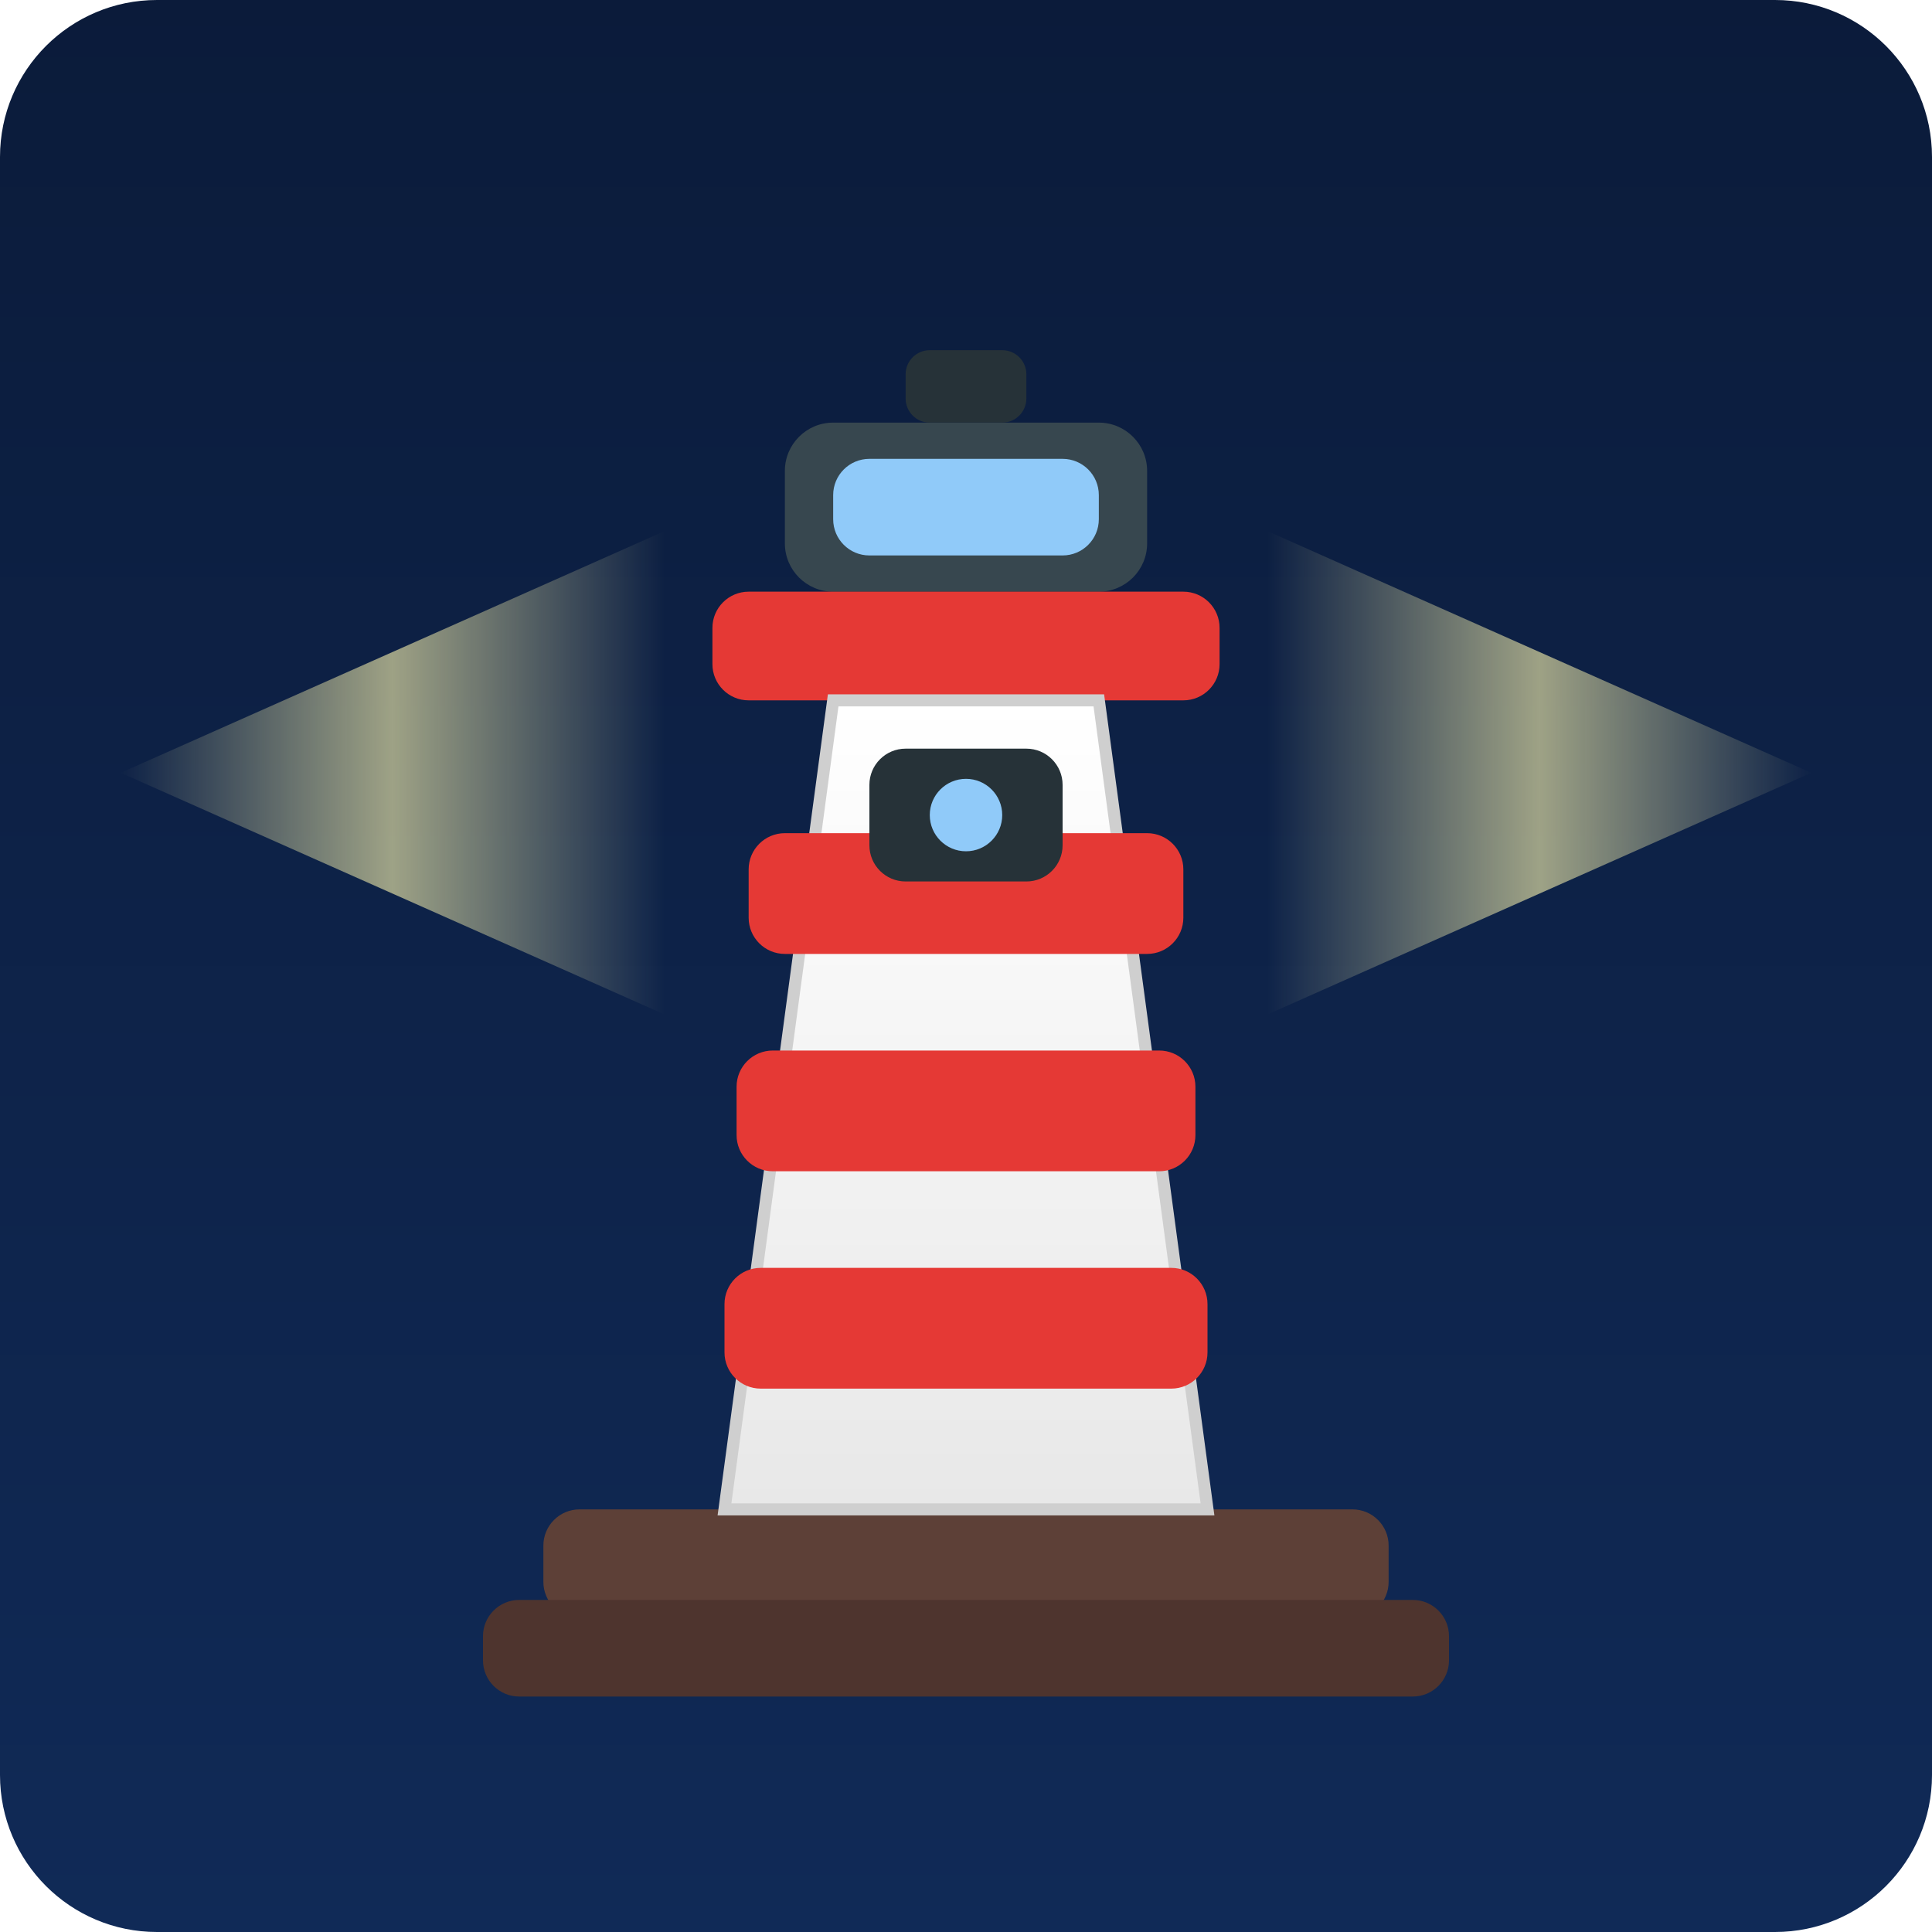
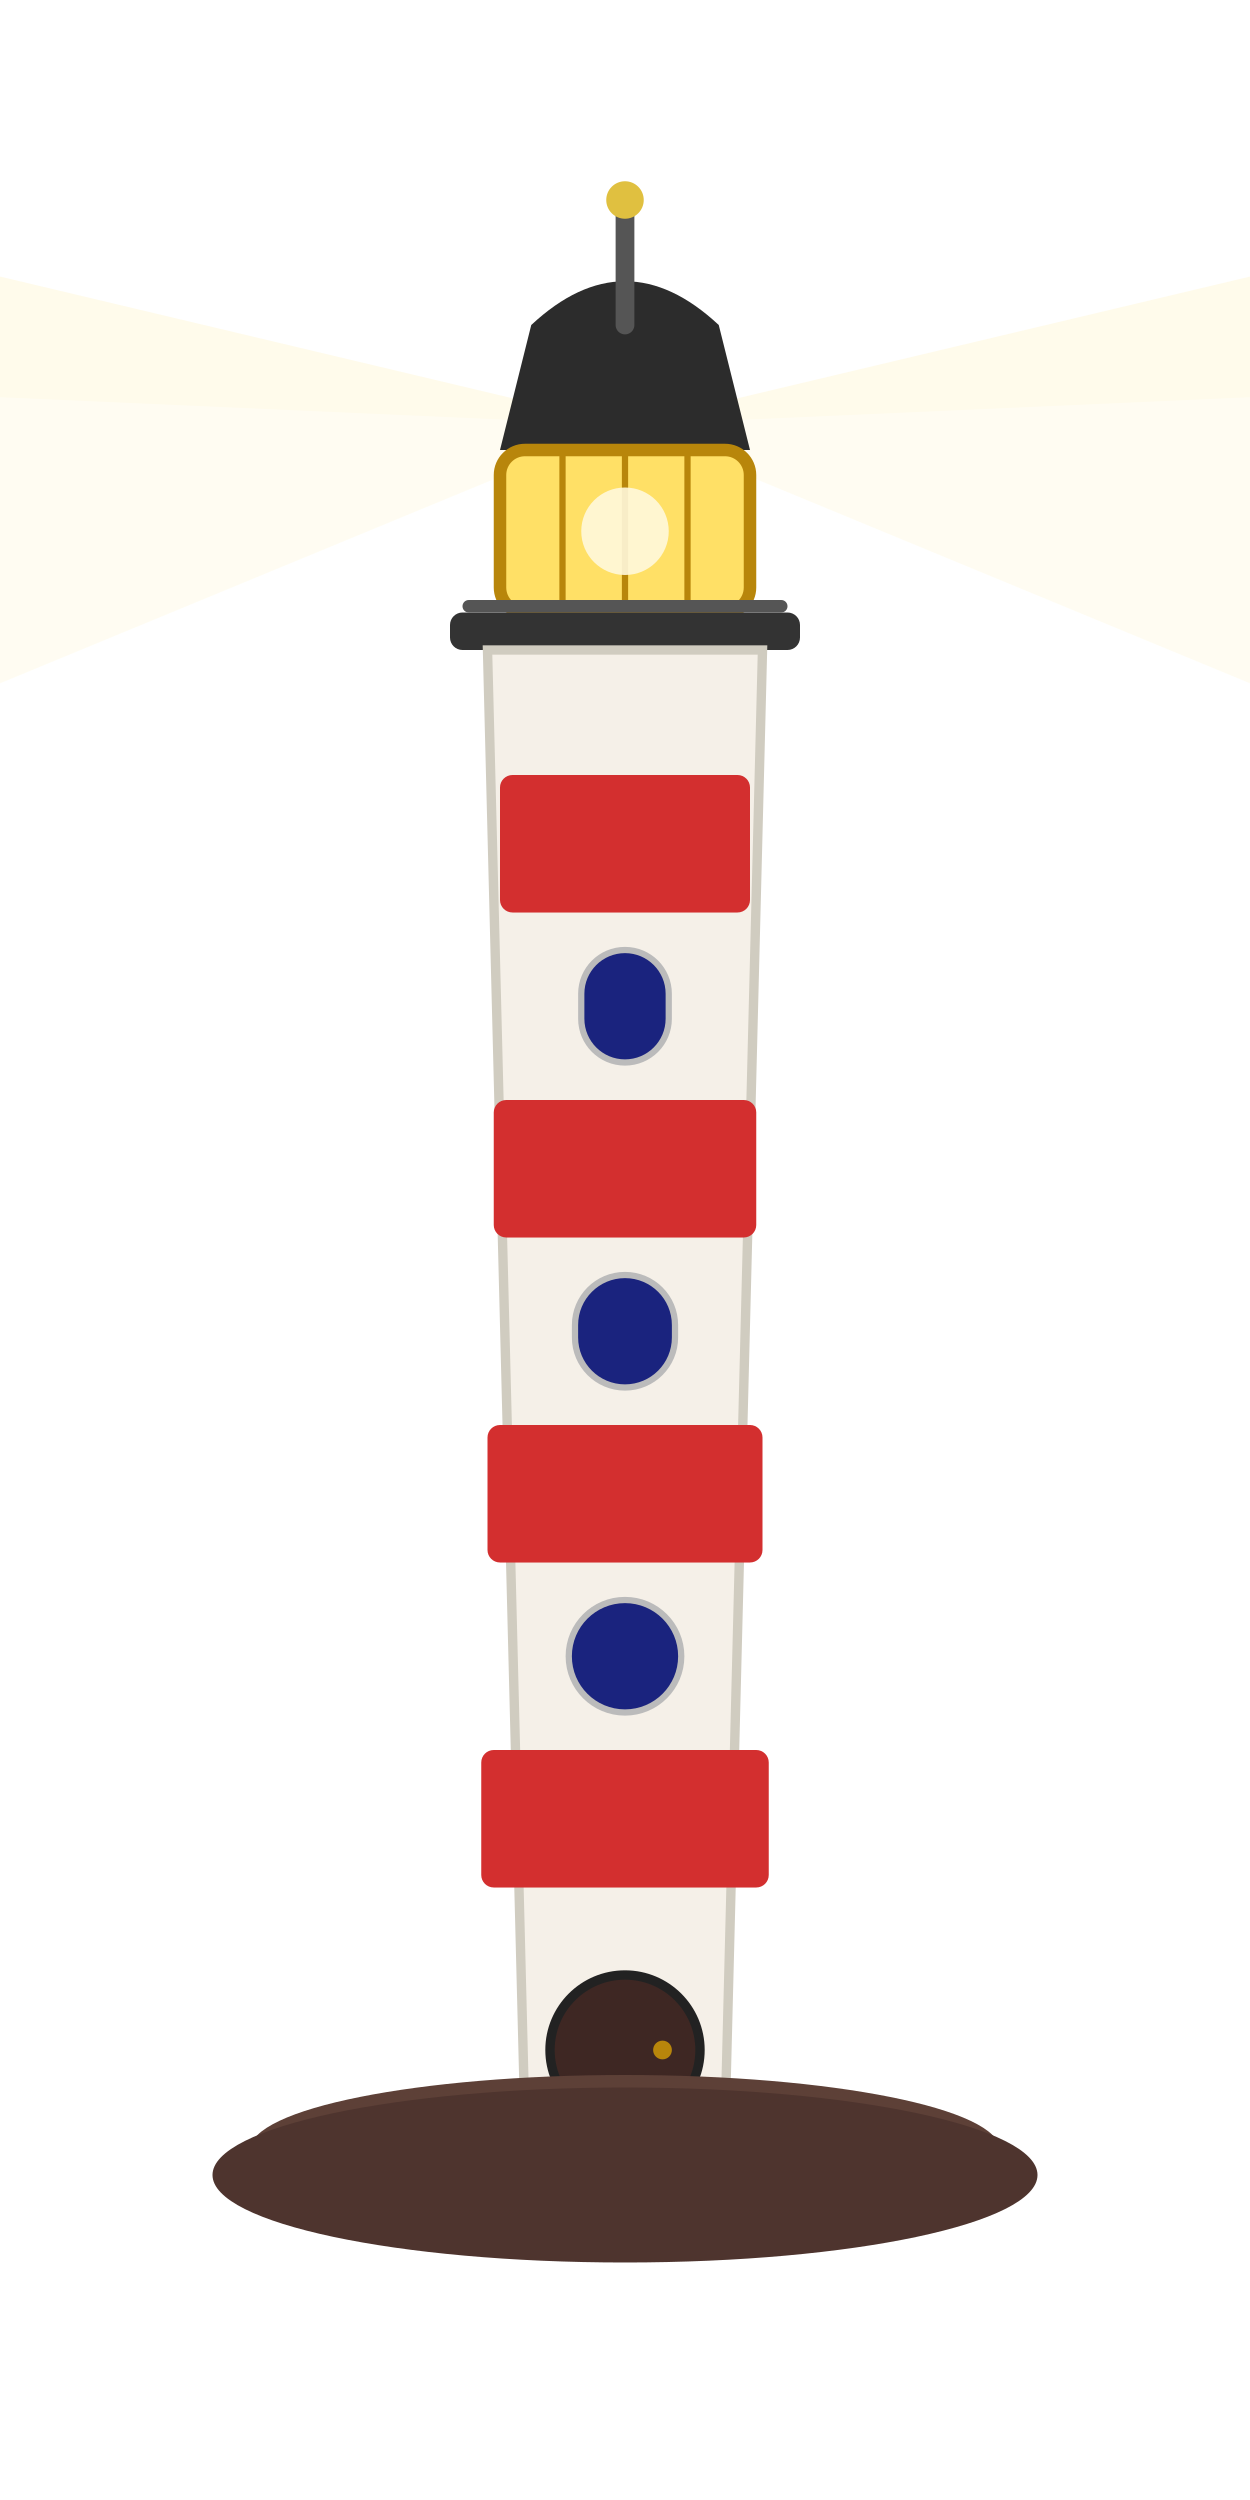
- <svg xmlns="http://www.w3.org/2000/svg" viewBox="0 0 320 320" role="img" aria-label="Lighthouse">
-   <defs>
-     <linearGradient id="sky" x1="0" x2="0" y1="0" y2="1">
-       <stop offset="0" stop-color="#0b1b3a" />
-       <stop offset="1" stop-color="#102a57" />
-     </linearGradient>
-     <linearGradient id="tower" x1="0" x2="0" y1="0" y2="1">
-       <stop offset="0" stop-color="#ffffff" />
-       <stop offset="1" stop-color="#e8e8e8" />
-     </linearGradient>
-     <linearGradient id="light" x1="0" x2="1" y1="0" y2="0">
-       <stop offset="0" stop-color="#fff8b0" stop-opacity="0" />
-       <stop offset="0.5" stop-color="#fff8b0" stop-opacity="0.6" />
-       <stop offset="1" stop-color="#fff8b0" stop-opacity="0" />
-     </linearGradient>
-   </defs>
-   <rect width="320" height="320" rx="26" fill="url(#sky)" />
-   <rect x="90" y="250" width="140" height="18" rx="6" fill="#5d4037" />
-   <rect x="80" y="265" width="160" height="16" rx="6" fill="#4e342e" />
-   <rect x="130" y="70" width="60" height="28" rx="8" fill="#37474f" />
-   <rect x="138" y="76" width="44" height="16" rx="6" fill="#90caf9" />
-   <rect x="118" y="98" width="84" height="18" rx="6" fill="#e53935" />
-   <path d="M120 250 138 116h44l18 134Z" fill="url(#tower)" stroke="#cfcfcf" stroke-width="2" />
-   <rect x="124" y="138" width="72" height="20" rx="6" fill="#e53935" />
-   <rect x="122" y="174" width="76" height="20" rx="6" fill="#e53935" />
-   <rect x="120" y="210" width="80" height="20" rx="6" fill="#e53935" />
-   <rect x="144" y="124" width="32" height="22" rx="6" fill="#263238" />
-   <circle cx="160" cy="135" r="6" fill="#90caf9" />
-   <path d="M210 88 300 128 210 168" fill="url(#light)" />
-   <path d="M110 88 20 128 110 168" fill="url(#light)" />
-   <rect x="150" y="58" width="20" height="12" rx="4" fill="#263238" />
+ <svg xmlns="http://www.w3.org/2000/svg" viewBox="0 0 200 400" fill="none">
+   <g opacity="0.25">
+     <polygon points="100,68 -60,30 -40,106" fill="#ffeeb0" />
+     <polygon points="100,68 260,30 240,106" fill="#ffeeb0" />
+     <polygon points="100,68 -80,60 -50,130" fill="#fff5cc" />
+     <polygon points="100,68 280,60 250,130" fill="#fff5cc" />
+   </g>
+   <path d="M80,72 L85,52 Q100,38 115,52 L120,72Z" fill="#2c2c2c" />
+   <line x1="100" y1="52" x2="100" y2="34" stroke="#555" stroke-width="3" stroke-linecap="round" />
+   <circle cx="100" cy="32" r="3" fill="#e0c040" />
+   <rect x="80" y="72" width="40" height="26" rx="4" fill="#ffe066" />
+   <rect x="80" y="72" width="40" height="26" rx="4" fill="none" stroke="#b8860b" stroke-width="2" />
+   <line x1="90" y1="72" x2="90" y2="98" stroke="#b8860b" stroke-width="1" />
+   <line x1="100" y1="72" x2="100" y2="98" stroke="#b8860b" stroke-width="1" />
+   <line x1="110" y1="72" x2="110" y2="98" stroke="#b8860b" stroke-width="1" />
+   <circle cx="100" cy="85" r="7" fill="#fff8dc" opacity="0.9" />
+   <rect x="72" y="98" width="56" height="6" rx="2" fill="#333" />
+   <rect x="74" y="96" width="52" height="2" rx="1" fill="#555" />
+   <path d="M78,104 L84,340 L116,340 L122,104Z" fill="#f5f0e8" stroke="#d0ccc0" stroke-width="1.5" />
+   <rect x="80" y="124" width="40" height="22" rx="2" fill="#d32f2f" />
+   <rect x="79" y="176" width="42" height="22" rx="2" fill="#d32f2f" />
+   <rect x="78" y="228" width="44" height="22" rx="2" fill="#d32f2f" />
+   <rect x="77" y="280" width="46" height="22" rx="2" fill="#d32f2f" />
+   <rect x="93" y="152" width="14" height="18" rx="7" fill="#1a237e" stroke="#bbb" stroke-width="1" />
+   <rect x="92" y="204" width="16" height="18" rx="8" fill="#1a237e" stroke="#bbb" stroke-width="1" />
+   <rect x="91" y="256" width="18" height="18" rx="9" fill="#1a237e" stroke="#bbb" stroke-width="1" />
+   <rect x="88" y="316" width="24" height="24" rx="12" fill="#3e2723" stroke="#222" stroke-width="1.5" />
+   <circle cx="106" cy="328" r="1.5" fill="#b8860b" />
+   <ellipse cx="100" cy="344" rx="60" ry="12" fill="#5d4037" />
+   <ellipse cx="100" cy="344" rx="54" ry="9" fill="#6d4c41" />
+   <ellipse cx="100" cy="348" rx="66" ry="14" fill="#4e342e" />
</svg>
